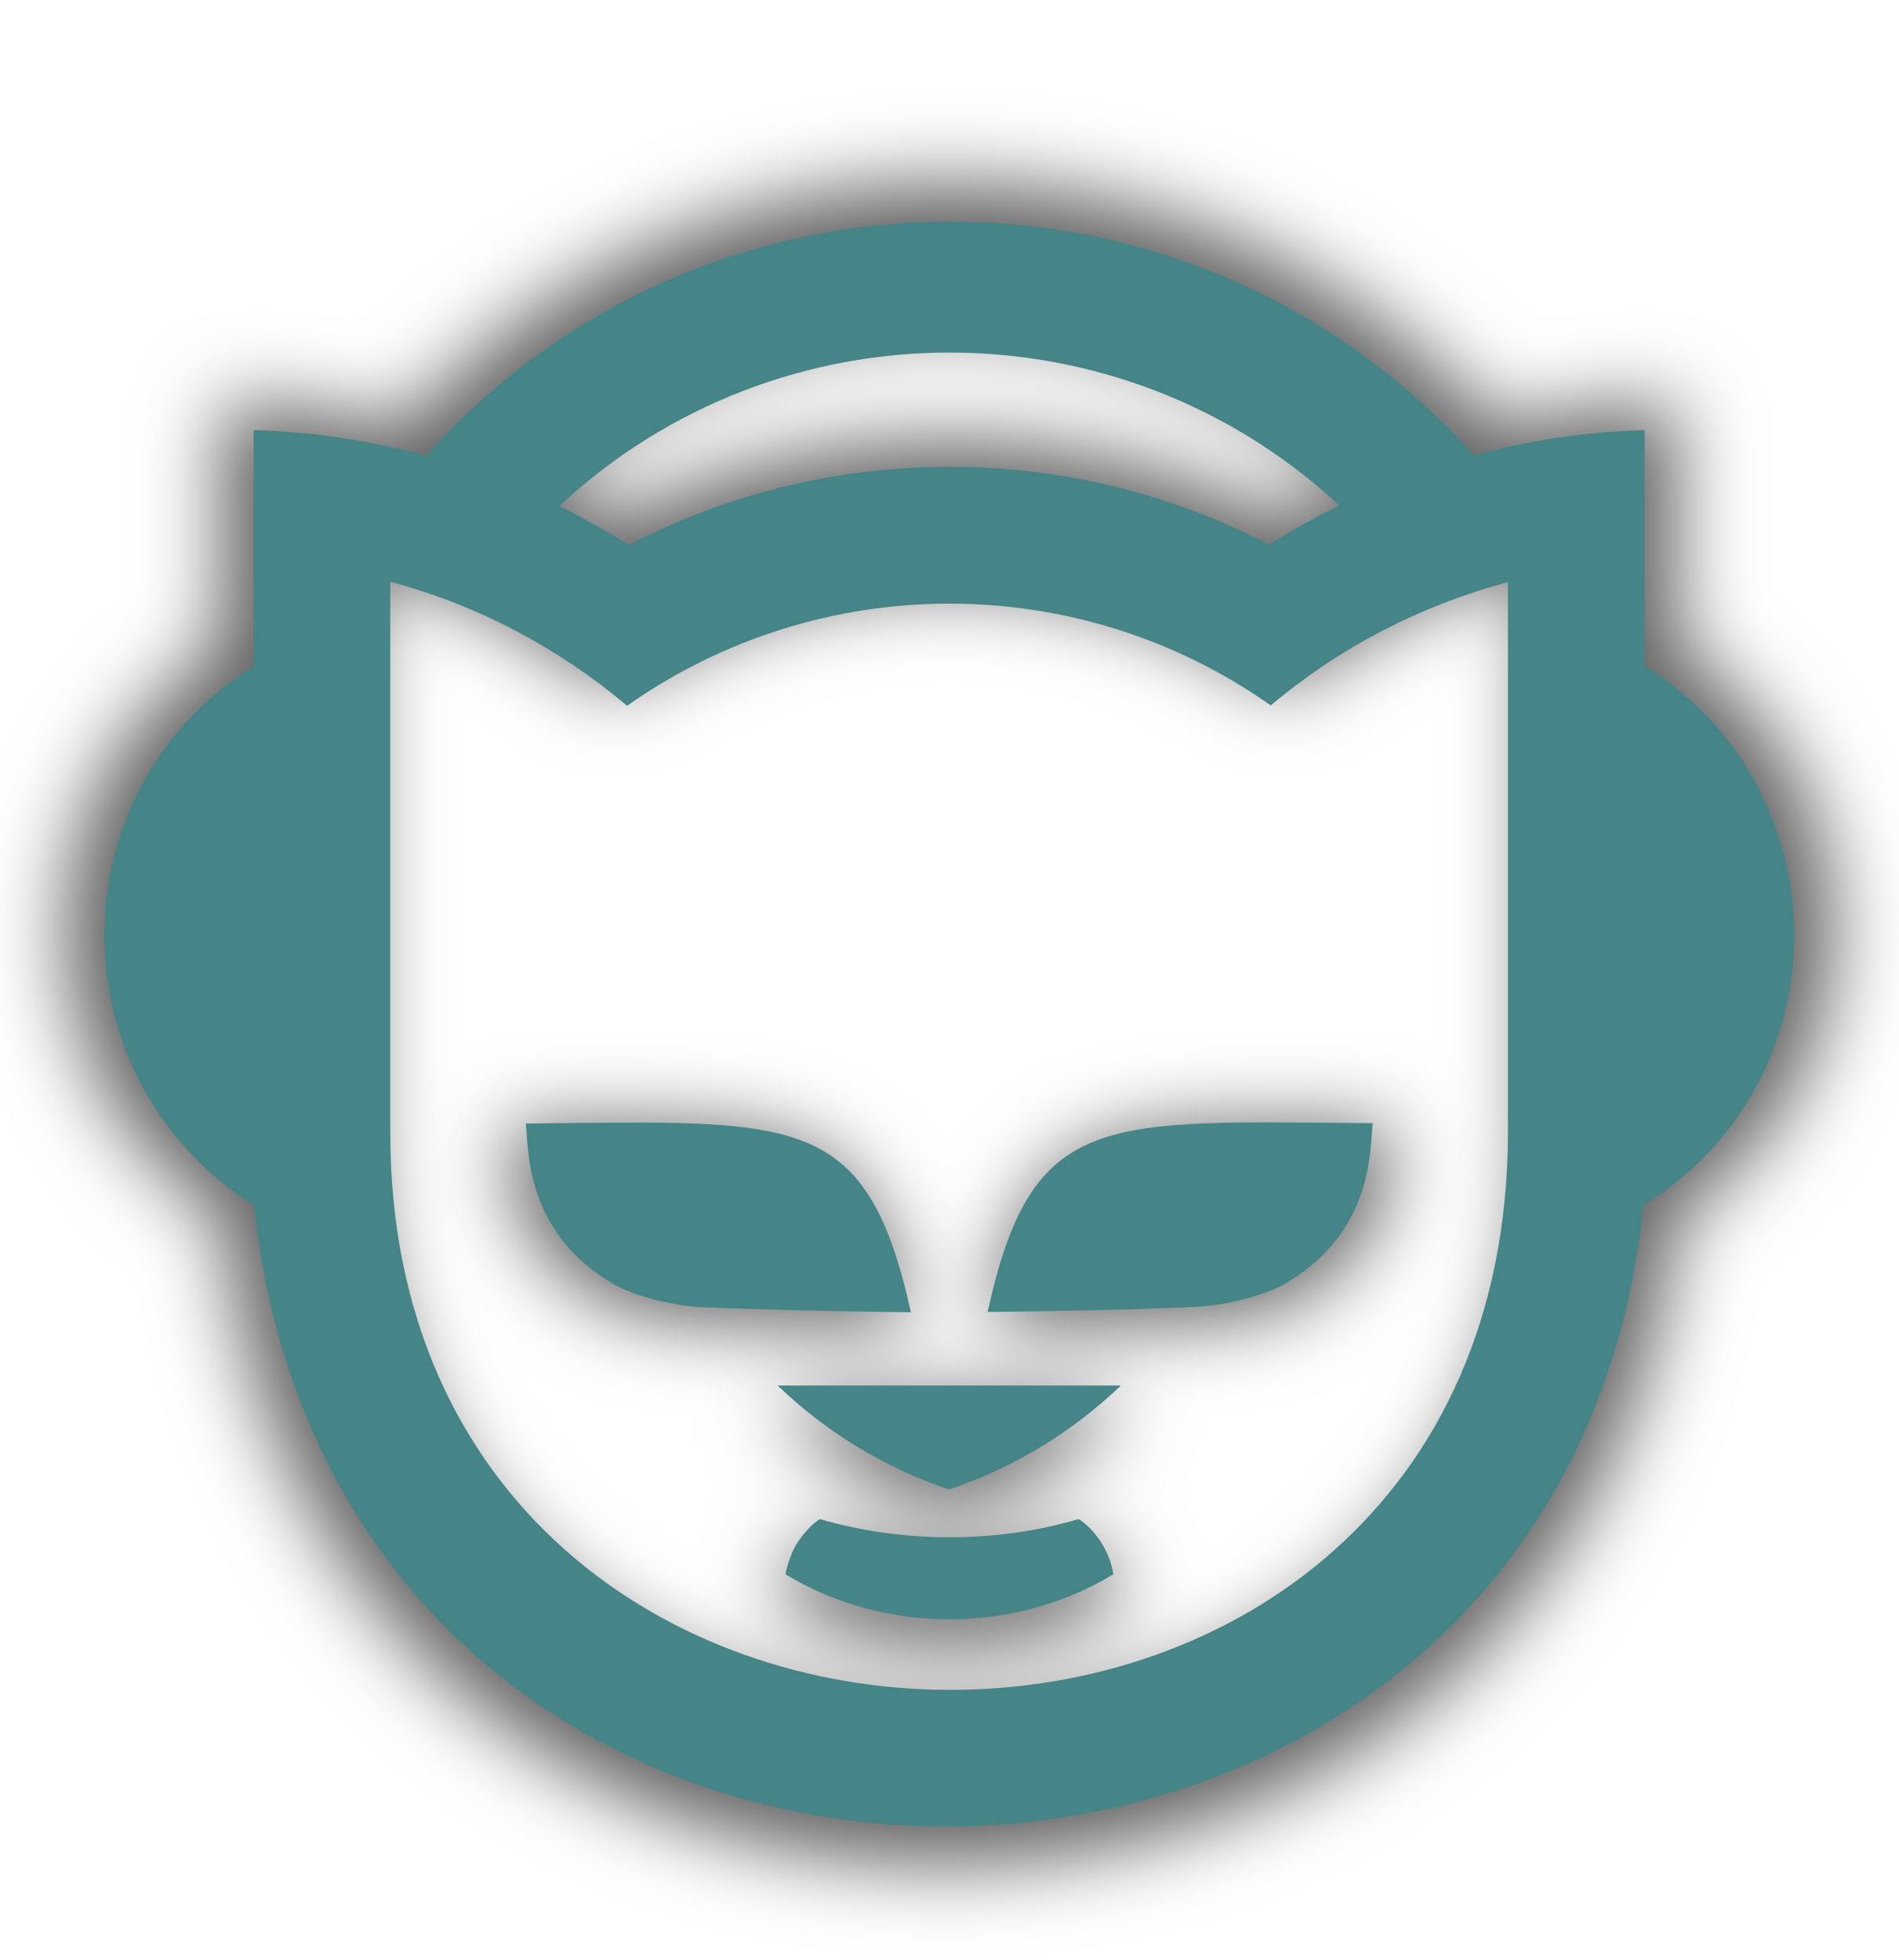
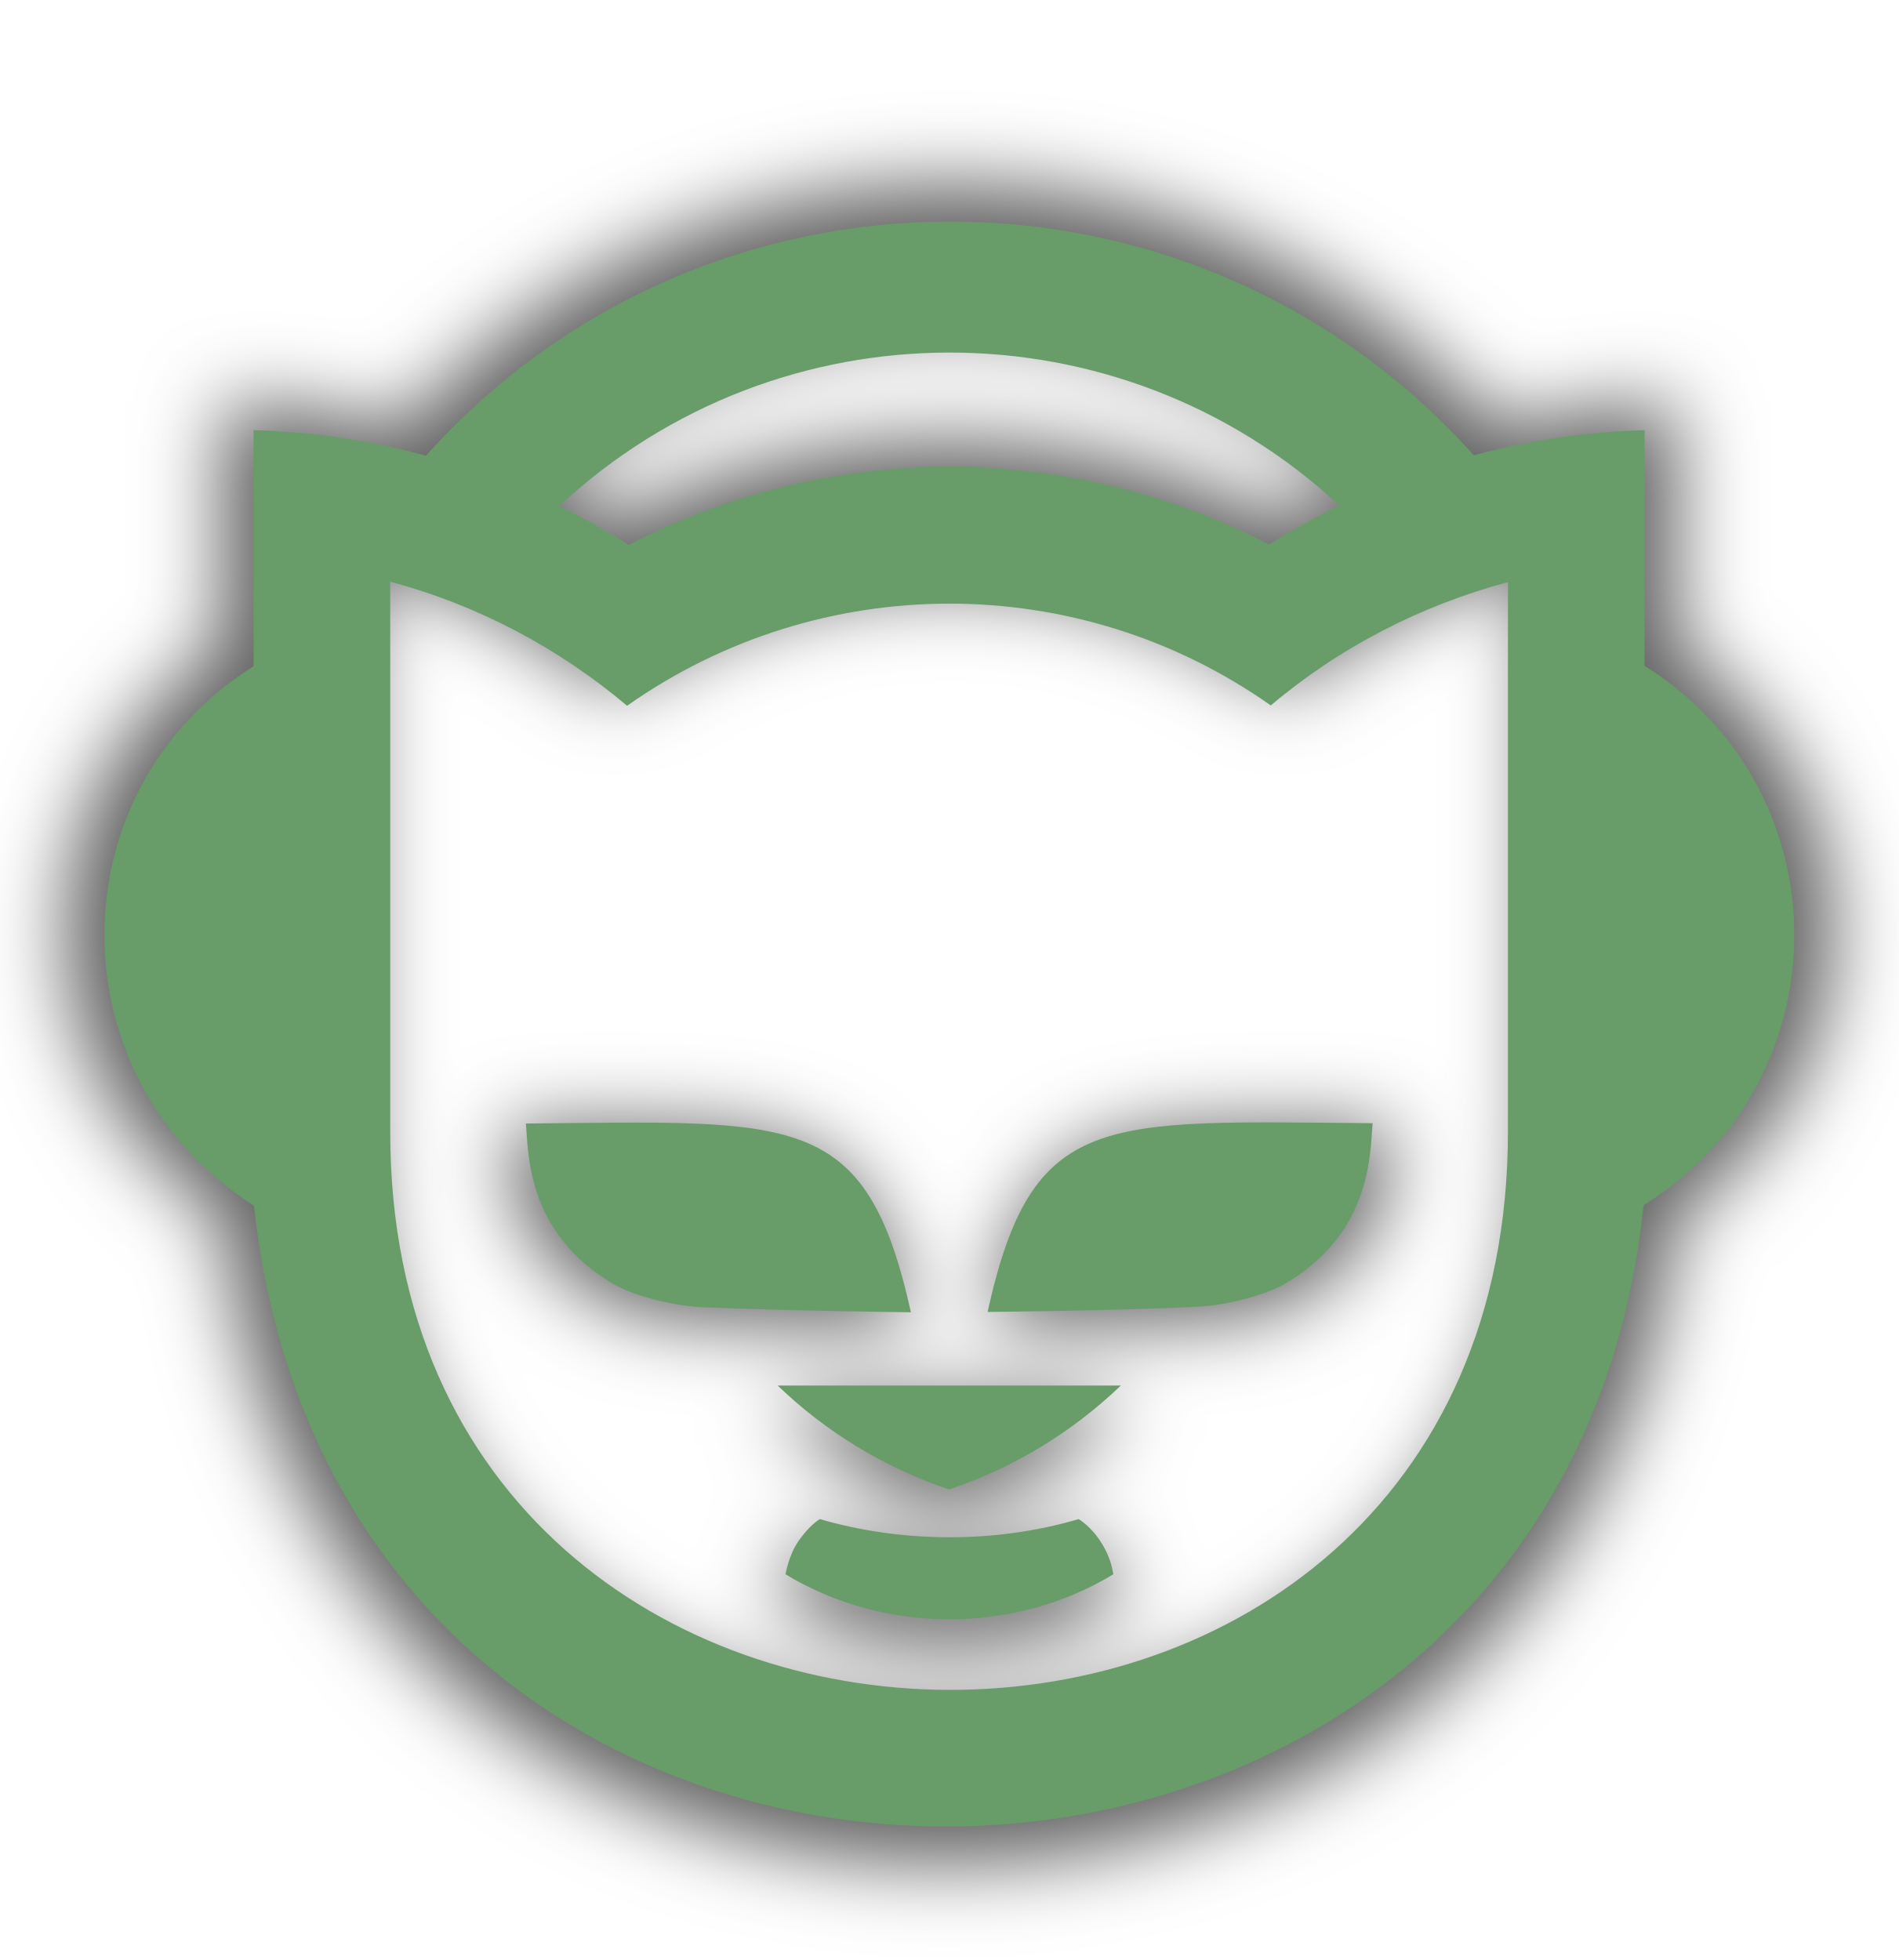
<svg xmlns="http://www.w3.org/2000/svg" viewBox="0 0 496 512" version="1.1" id="svg205" xml:space="preserve">
  <defs id="defs209">
    <filter style="color-interpolation-filters:sRGB" id="filter903" x="-0.054" y="-0.057" width="1.108" height="1.114">
      <feGaussianBlur stdDeviation="11.207" id="feGaussianBlur905" />
    </filter>
  </defs>
  <path d="m 298.3,373.6 c -14.2,13.6 -31.3,24.1 -50.4,30.5 -19,-6.4 -36.2,-16.9 -50.3,-30.5 z m 44,-199.6 c 20,-16.9 43.6,-29.2 69.6,-36.2 V 299 c 0,219.4 -328,217.6 -328,0.3 V 137.7 c 25.9,6.9 49.6,19.6 69.5,36.4 56.8,-40 132.5,-39.9 188.9,-0.1 z M 133.5,115.5 c 64.4,-60 164.3,-60.1 228.9,-0.2 -7.1,3.5 -13.9,7.3 -20.6,11.5 -58.7,-30.5 -129.2,-30.4 -187.9,0.1 -6.3,-4 -13.9,-8.2 -20.4,-11.4 z M 43.8,93.2 v 69.3 c -58.4,36.5 -58.4,121.1 0.1,158.3 26.4,245.1 381.7,240.3 407.6,1.5 l 0.3,-1.7 C 510.5,284.3 510.7,198.9 452,162.4 V 93.2 c -17.3,0.5 -34,3 -50.1,7.4 C 319.9,9.1 176.4,9.1 94.4,100.7 78.1,96.3 61.3,93.7 43.8,93.2 Z M 259.2,352 c 0,0 36,-0.3 61.3,-1.5 10.2,-0.5 21.1,-4 25.5,-6.5 26.3,-15.1 25.4,-39.2 26.2,-47.4 -79.5,-0.6 -99.9,-3.9 -113,55.4 z M 123.7,296.7 c 0.8,8.2 -0.1,32.3 26.2,47.4 4.4,2.5 15.2,6 25.5,6.5 25.3,1.1 61.3,1.5 61.3,1.5 C 223.5,292.7 203,296 123.7,296.7 Z m 169.1,123.4 c -3.2,-5.3 -6.9,-7.3 -6.9,-7.3 -24.8,7.3 -52.2,6.9 -75.9,0 0,0 -2.9,1.5 -6.4,6.6 -2.8,4.1 -3.7,9.6 -3.7,9.6 29.1,17.6 67.1,17.6 96.2,0 -0.1,-0.1 -0.3,-4 -3.3,-8.9 z" id="path347" style="opacity:0.632;fill:#000000;filter:url(#filter903)" transform="matrix(0.9301525,0,0,0.9301525,17.32001,18.68429)" />
-   <path d="m 292.768,361.939 c -12.639,12.105 -27.86,21.451 -44.861,27.148 -16.912,-5.697 -32.221,-15.043 -44.772,-27.148 z m 39.164,-177.662 c 17.802,-15.043 38.808,-25.991 61.95,-32.221 v 143.483 c 0,195.286 -291.95,193.684 -291.95,0.267 V 151.966 c 23.053,6.142 44.148,17.446 61.861,32.399 50.557,-35.604 117.937,-35.515 168.138,-0.089 z M 146.081,132.206 c 57.322,-53.405 146.242,-53.494 203.742,-0.178 -6.32,3.115 -12.372,6.498 -18.336,10.236 -52.248,-27.148 -115,-27.059 -167.248,0.089 -5.608,-3.56 -12.372,-7.299 -18.158,-10.147 z M 66.24,112.357 v 61.683 c -51.981,32.488 -51.981,107.79 0.089,140.901 23.498,218.161 339.747,213.889 362.801,1.335 l 0.267,-1.513 c 52.248,-32.31 52.426,-108.324 0.178,-140.812 V 112.357 c -15.399,0.445 -30.263,2.67 -44.594,6.587 -72.987,-81.443 -200.715,-81.443 -273.703,0.089 -14.508,-3.916 -29.462,-6.231 -45.039,-6.676 z m 191.725,230.355 c 0,0 32.043,-0.267 54.563,-1.335 9.079,-0.445 18.781,-3.56 22.697,-5.786 23.409,-13.44 22.608,-34.892 23.32,-42.19 -70.762,-0.534 -88.92,-3.471 -100.58,49.311 z M 137.358,293.491 c 0.712,7.299 -0.089,28.75 23.32,42.19 3.916,2.225 13.529,5.341 22.697,5.786 22.519,0.979 54.563,1.335 54.563,1.335 -11.749,-52.871 -29.996,-49.934 -100.58,-49.311 z m 150.514,109.837 c -2.848,-4.717 -6.142,-6.498 -6.142,-6.498 -22.074,6.498 -46.463,6.142 -67.558,0 0,0 -2.581,1.335 -5.697,5.875 -2.492,3.649 -3.293,8.545 -3.293,8.545 25.902,15.666 59.725,15.666 85.627,0 -0.089,-0.089 -0.267,-3.56 -2.937,-7.922 z" id="path203" style="fill:#458588;fill-opacity:1;stroke-width:0.89" />
+   <path d="m 292.768,361.939 c -12.639,12.105 -27.86,21.451 -44.861,27.148 -16.912,-5.697 -32.221,-15.043 -44.772,-27.148 z m 39.164,-177.662 c 17.802,-15.043 38.808,-25.991 61.95,-32.221 v 143.483 c 0,195.286 -291.95,193.684 -291.95,0.267 V 151.966 c 23.053,6.142 44.148,17.446 61.861,32.399 50.557,-35.604 117.937,-35.515 168.138,-0.089 z M 146.081,132.206 c 57.322,-53.405 146.242,-53.494 203.742,-0.178 -6.32,3.115 -12.372,6.498 -18.336,10.236 -52.248,-27.148 -115,-27.059 -167.248,0.089 -5.608,-3.56 -12.372,-7.299 -18.158,-10.147 z M 66.24,112.357 v 61.683 c -51.981,32.488 -51.981,107.79 0.089,140.901 23.498,218.161 339.747,213.889 362.801,1.335 l 0.267,-1.513 c 52.248,-32.31 52.426,-108.324 0.178,-140.812 V 112.357 c -15.399,0.445 -30.263,2.67 -44.594,6.587 -72.987,-81.443 -200.715,-81.443 -273.703,0.089 -14.508,-3.916 -29.462,-6.231 -45.039,-6.676 z m 191.725,230.355 c 0,0 32.043,-0.267 54.563,-1.335 9.079,-0.445 18.781,-3.56 22.697,-5.786 23.409,-13.44 22.608,-34.892 23.32,-42.19 -70.762,-0.534 -88.92,-3.471 -100.58,49.311 z M 137.358,293.491 c 0.712,7.299 -0.089,28.75 23.32,42.19 3.916,2.225 13.529,5.341 22.697,5.786 22.519,0.979 54.563,1.335 54.563,1.335 -11.749,-52.871 -29.996,-49.934 -100.58,-49.311 z m 150.514,109.837 c -2.848,-4.717 -6.142,-6.498 -6.142,-6.498 -22.074,6.498 -46.463,6.142 -67.558,0 0,0 -2.581,1.335 -5.697,5.875 -2.492,3.649 -3.293,8.545 -3.293,8.545 25.902,15.666 59.725,15.666 85.627,0 -0.089,-0.089 -0.267,-3.56 -2.937,-7.922 z" id="path203" style="fill:#689d6a;fill-opacity:1;stroke-width:0.89" />
</svg>
